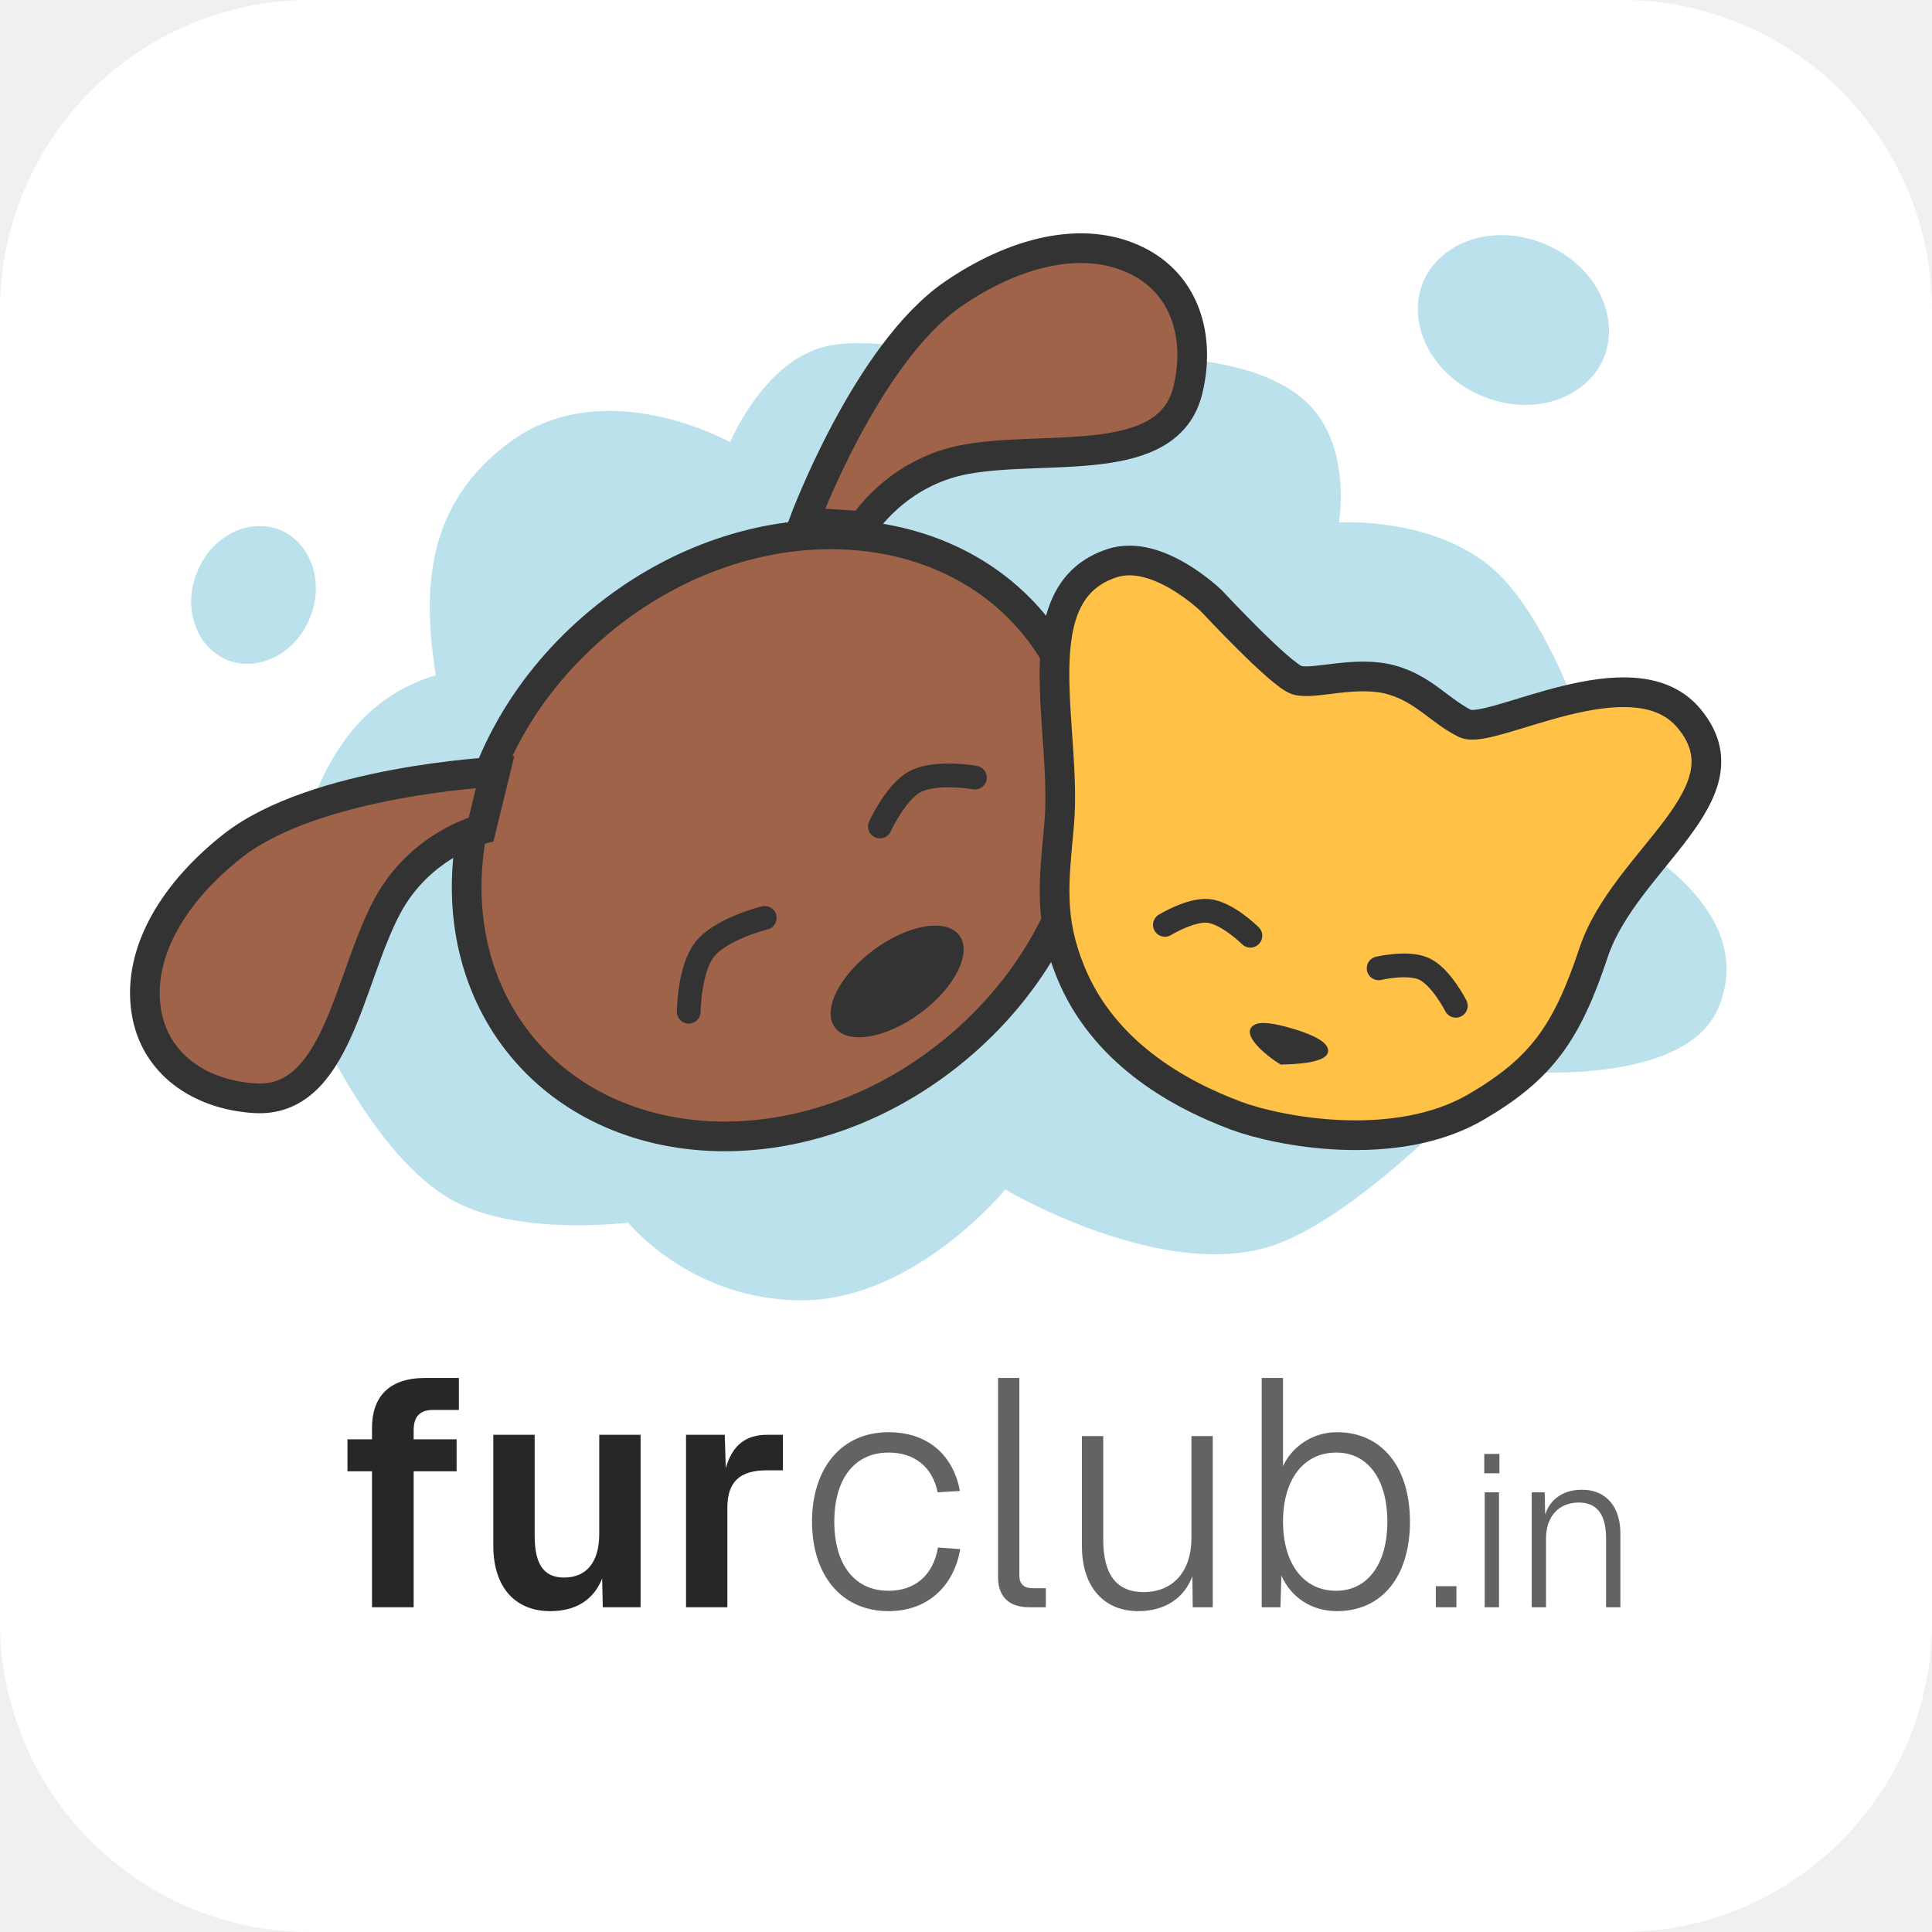
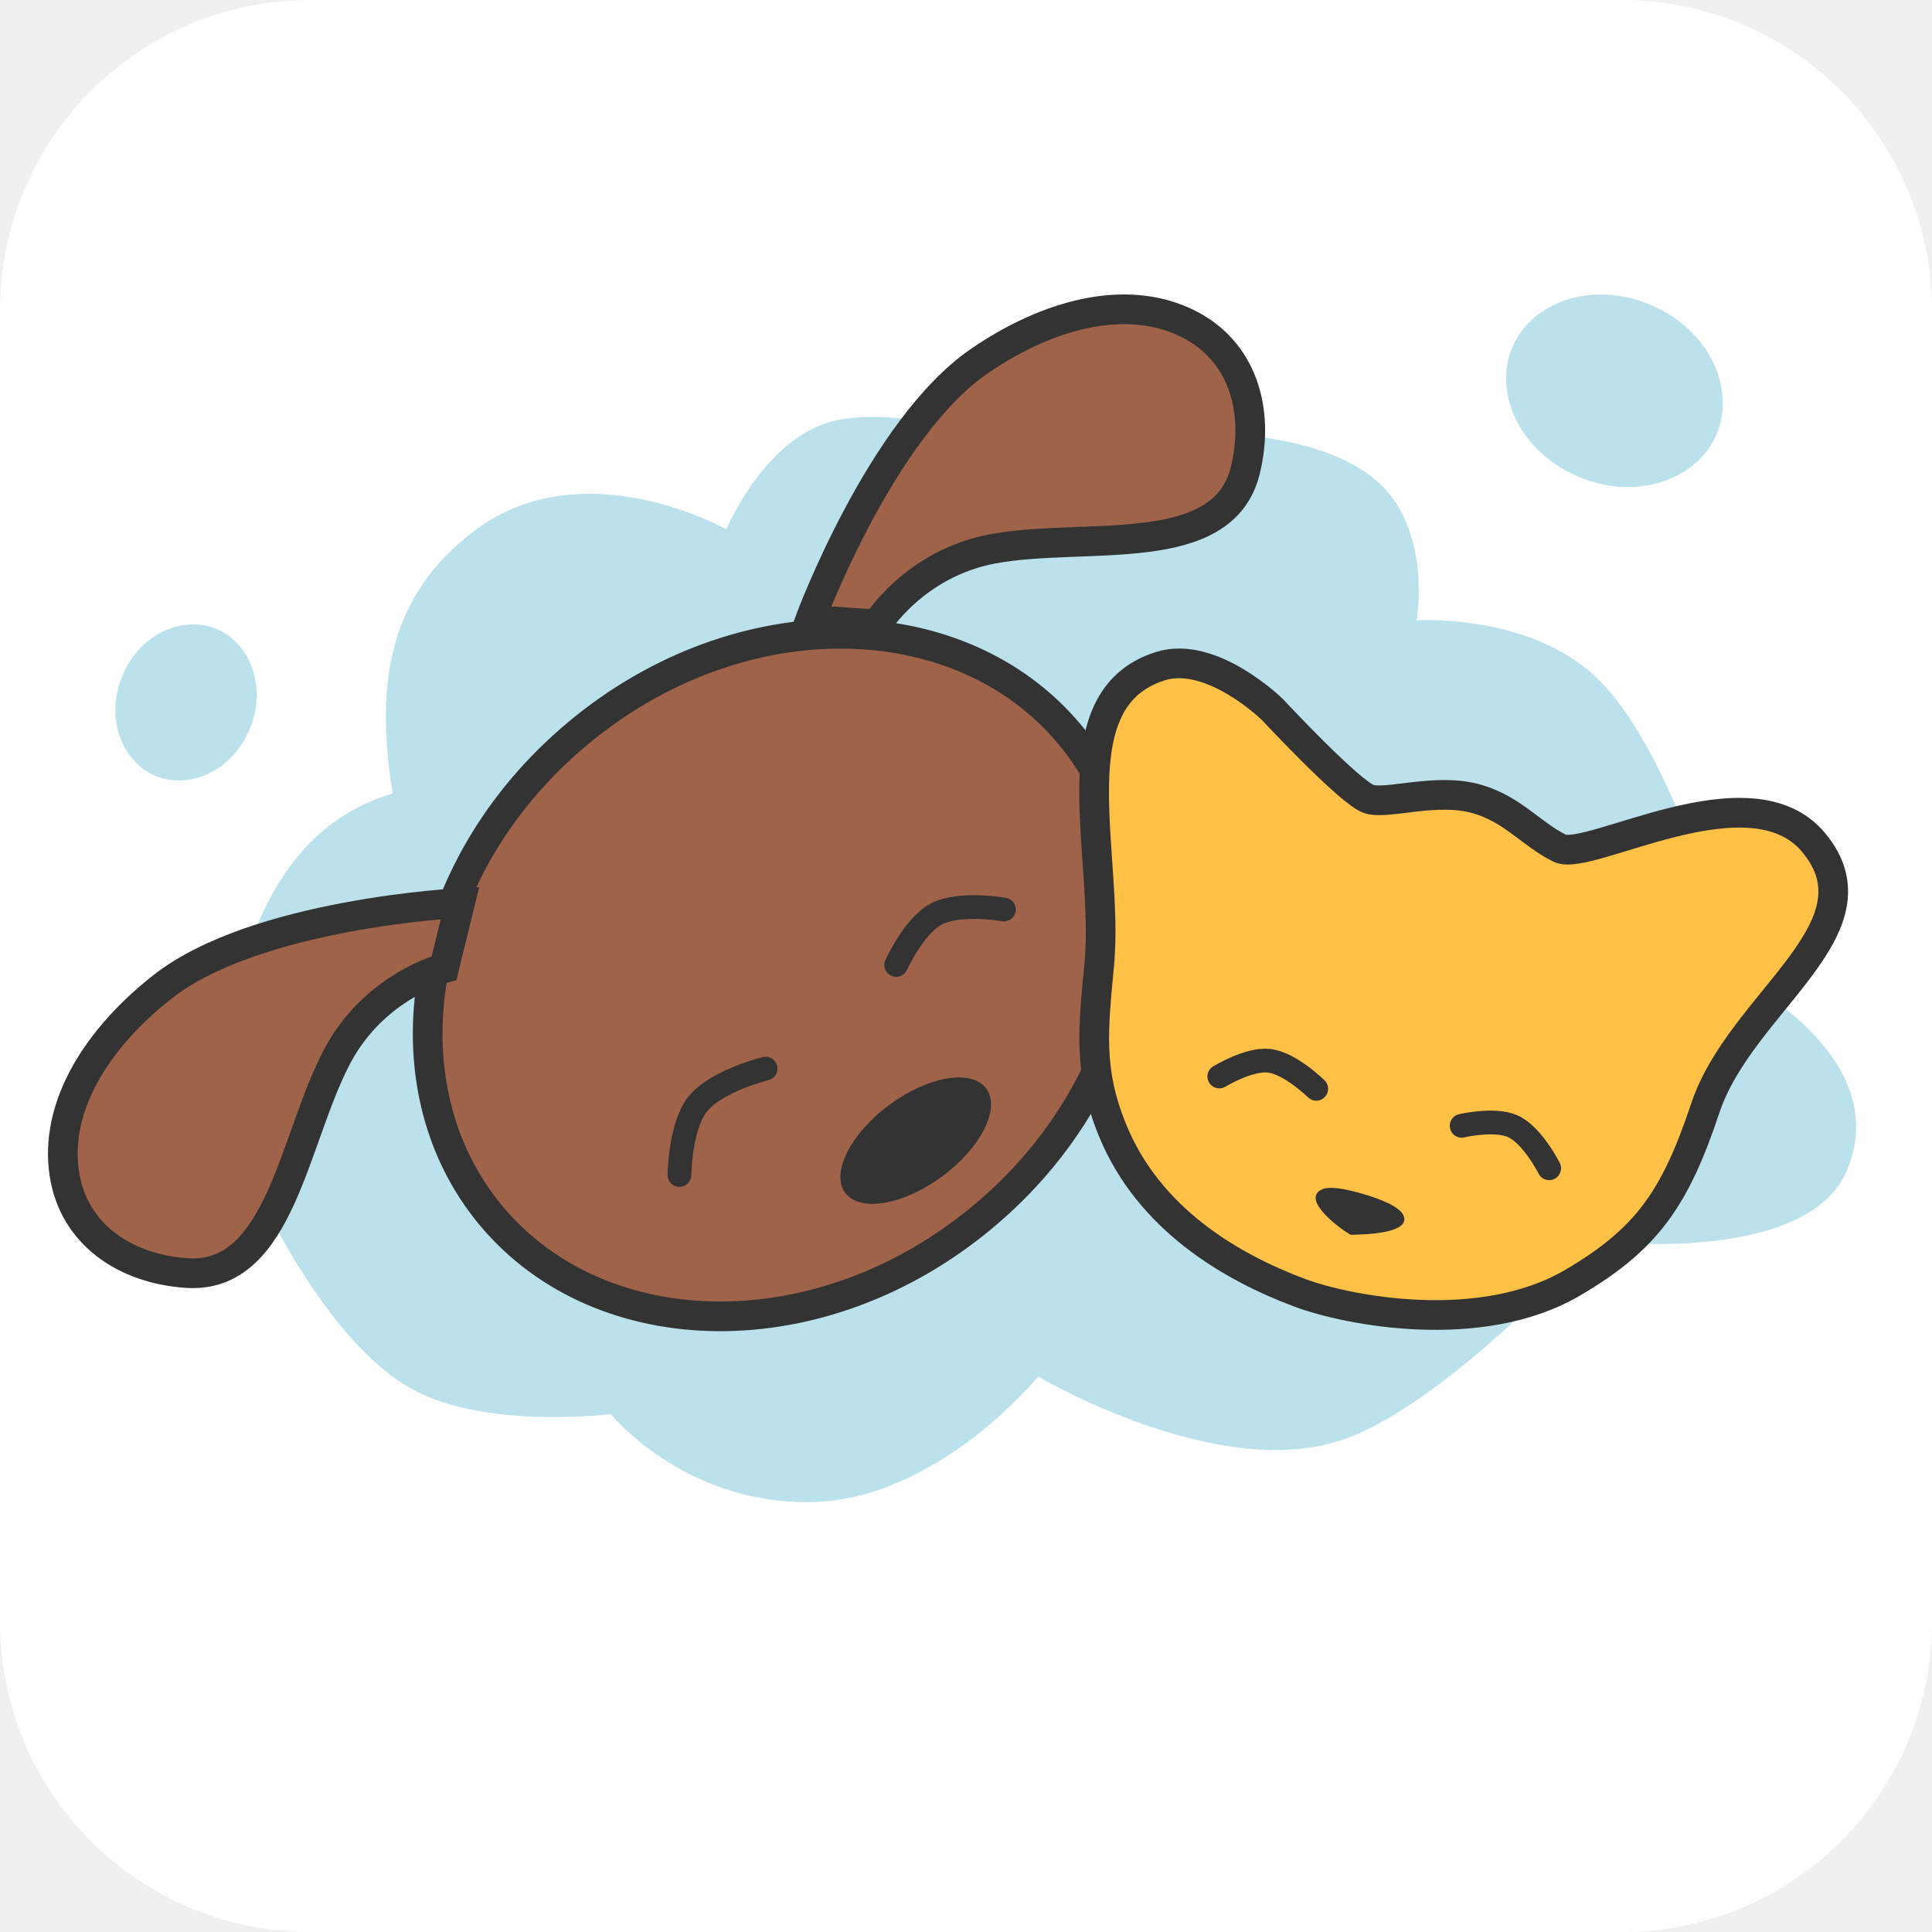
<svg xmlns="http://www.w3.org/2000/svg" width="1627" height="1627" viewBox="0 0 1627 1627" fill="none">
-   <g clip-path="url(#clip0_368_169)">
+   <g clip-path="url(#clip0_499_40)">
    <path d="M1365.63 0H261.365C117.017 0 0 117.017 0 261.365V1365.63C0 1509.98 117.017 1627 261.365 1627H1365.63C1509.98 1627 1627 1509.98 1627 1365.63V261.365C1627 117.017 1509.98 0 1365.63 0Z" fill="white" />
-     <path d="M429.222 372.408C359.493 423.869 355.203 494.625 367.003 568.598C291.91 591.112 265.598 658.622 249 717.616C237.2 780.869 264.019 858.058 264.019 858.058C264.019 858.058 314.673 974.881 382.021 1011.36C437.343 1041.33 528.988 1029.59 528.988 1029.59C528.988 1029.59 582.625 1096.06 677.027 1094.99C771.428 1093.91 846.521 1001.72 846.521 1001.72C846.521 1001.72 981.714 1082.01 1075.02 1047.82C1153.57 1019.03 1259.53 900.942 1259.53 900.942C1259.53 900.942 1417.21 920.317 1447.26 848.41C1483.56 761.571 1361.44 702.607 1361.44 702.607C1361.44 702.607 1320.69 530.716 1254.17 476.399C1203.67 435.172 1127.58 439.949 1127.58 439.949C1127.58 439.949 1139.03 374.226 1099.69 338.103C1031.2 275.222 846.521 310.228 846.521 310.228C846.521 310.228 743.9 279.467 694.191 292.004C642.906 304.937 614.808 372.408 614.808 372.408C614.808 372.408 509.678 313.031 429.222 372.408Z" fill="#BBE2EC" />
-     <path d="M261.112 520.042C248.385 551.751 216.439 565.812 191.492 555.834C166.544 545.856 153.161 513.665 165.888 481.957C178.615 450.249 210.561 436.188 235.509 446.166C260.456 456.144 273.839 488.333 261.112 520.042Z" fill="#BBE2EC" />
-     <path d="M1301.45 205.731C1345.24 224.318 1364.57 268.239 1350.43 301.721C1336.27 335.204 1291.35 351.856 1247.55 333.269C1203.75 314.68 1184.43 270.761 1198.57 237.278C1212.72 203.796 1257.64 187.144 1301.45 205.731Z" fill="#BBE2EC" />
-     <path d="M504.55 523.992C624.819 423.636 787.852 426.905 869.596 524.437C951.34 621.968 925.719 782.652 805.45 883.008C685.18 983.363 522.148 980.096 440.404 882.564C358.661 785.032 384.281 624.347 504.55 523.992Z" fill="#9F634A" stroke="#333333" stroke-width="25" />
-     <path d="M405.2 698.315L417 650C417 650 265.747 657.516 196.021 712.273C148.119 749.891 115.568 800.313 123.077 850.775C129.833 896.179 168.49 921.888 214.257 924.859C283.608 929.361 293.245 825.252 325.819 763.809C353.71 711.199 405.2 698.315 405.2 698.315Z" fill="#9F634A" stroke="#333333" stroke-width="25" />
-     <path d="M726.653 443L677 439.737C677 439.737 729.701 297.504 802.935 247.366C853.249 212.92 911.158 196.993 957.046 219.349C998.334 239.463 1011.23 284.125 1000.29 328.742C983.706 396.349 881.47 374.235 813.038 386.869C754.444 397.687 726.653 443 726.653 443Z" fill="#9F634A" stroke="#333333" stroke-width="25" />
-     <path d="M580 852C580 852 580.38 816.737 593.017 800.055C606.615 782.107 644 773 644 773" stroke="#333333" stroke-width="20" stroke-linecap="round" />
-     <path d="M741 696C741 696 753.933 667.541 770.117 658.533C787.531 648.842 821 654.829 821 654.829" stroke="#333333" stroke-width="20" stroke-linecap="round" />
-     <path d="M807.483 788.01C812.759 795.095 811.946 805.826 806.071 817.599C800.212 829.341 789.384 841.957 774.961 852.636C760.538 863.317 745.295 870.003 732.329 872.2C719.327 874.403 708.792 872.074 703.516 864.99C698.242 857.905 699.054 847.175 704.929 835.401C710.788 823.66 721.616 811.043 736.039 800.364C750.462 789.685 765.705 782.997 778.671 780.8C791.672 778.597 802.208 780.926 807.483 788.01Z" fill="#333333" stroke="#333333" />
-     <path d="M1172.66 572.806C1142.54 563.953 1106.22 577.094 1092.28 572.806C1078.35 568.517 1020.48 506.322 1020.48 506.322C1020.48 506.322 975.212 461.844 936.885 474.153C859.123 499.125 899.374 613.553 891.872 695.049C887.445 743.15 883.349 773.611 901.519 818.365C928.65 885.191 990.47 920.696 1040.84 939.535C1076.21 952.762 1175.11 972.088 1243.4 932.029C1298.28 899.834 1319.49 869.834 1341.99 802.28C1368.29 723.342 1475.63 668.875 1422.37 604.975C1375.18 548.36 1255.19 619.986 1233.75 609.264C1212.32 598.542 1199.31 580.64 1172.66 572.806Z" fill="#FFC146" stroke="#333333" stroke-width="25" stroke-linecap="round" />
-     <path d="M1078.75 896C1071.18 891.93 1041.98 870.078 1057.45 863.099C1062.68 860.742 1073.29 862.331 1087.3 866.396C1100.15 870.128 1115.09 875.857 1117.58 882.675C1122.27 895.528 1086.18 895.734 1078.75 896Z" fill="#333333" stroke="#333333" stroke-linecap="round" />
-     <path d="M981 778.853C981 778.853 1002.56 765.709 1017.44 767.104C1033.44 768.606 1053 788 1053 788" stroke="#333333" stroke-width="20" stroke-linecap="round" />
-     <path d="M1161 815.45C1161 815.45 1185.34 809.728 1198.92 815.773C1213.53 822.279 1226 847 1226 847" stroke="#333333" stroke-width="20" stroke-linecap="round" />
-     <path d="M313.27 1202.58C313.27 1176.47 327.413 1160.42 358.146 1160.42H386.432V1187.35H364.674C353.251 1187.35 348.355 1193.33 348.355 1204.48V1212.1H384.529V1239.02H348.355V1353.53H313.27V1239.02H292.599V1212.1H313.27V1202.58ZM463.305 1356.79C433.659 1356.79 415.437 1336.39 415.437 1301.85V1208.29H450.25V1293.15C450.25 1317.62 458.138 1328.5 475 1328.5C493.767 1328.5 504.646 1315.72 504.646 1291.79V1208.29H539.46V1353.53H507.638L507.094 1329.32C499.751 1347.54 484.792 1356.79 463.305 1356.79ZM577.722 1353.53V1208.29H610.36L611.176 1236.3C616.887 1216.72 628.31 1208.29 645.989 1208.29H659.316V1238.21H645.717C623.415 1238.21 612.535 1247.45 612.535 1269.76V1353.53H577.722Z" fill="#272727" />
-     <path d="M748.284 1356.79C707.758 1356.79 683.824 1325.51 683.824 1281.45C683.824 1237.39 707.758 1206.11 748.284 1206.11C781.193 1206.11 802.68 1225.15 808.391 1255.61L789.625 1256.7C785.273 1235.49 770.314 1223.25 748.284 1223.25C719.726 1223.25 702.591 1245.28 702.591 1281.45C702.591 1317.62 719.726 1339.65 748.284 1339.65C770.314 1339.65 785.817 1326.87 789.897 1303.21L808.663 1304.57C803.224 1335.85 781.193 1356.79 748.284 1356.79ZM866.865 1353.53C850.818 1353.53 840.483 1345.64 840.483 1328.23V1160.42H858.434V1326.87C858.434 1333.94 862.241 1337.48 869.585 1337.48H880.736V1353.53H866.865ZM958.459 1356.79C929.629 1356.79 911.134 1336.39 911.134 1302.12V1209.38H929.085V1296.68C929.085 1326.33 940.508 1340.74 963.082 1340.74C987.833 1340.74 1003.34 1323.34 1003.34 1295.32V1209.38H1021.29V1353.53H1004.42L1004.15 1327.42C997.08 1346.18 980.761 1356.79 958.459 1356.79ZM1125.9 1356.79C1104.14 1356.79 1087.01 1344.82 1079.12 1326.87L1078.3 1353.53H1062.53V1160.42H1080.48V1234.67C1087.55 1219.17 1104.41 1206.11 1125.9 1206.11C1163.71 1206.11 1187.37 1235.49 1187.37 1281.45C1187.37 1327.69 1163.71 1356.79 1125.9 1356.79ZM1125.09 1339.65C1151.74 1339.65 1168.33 1317.08 1168.33 1281.45C1168.33 1245.55 1151.74 1223.25 1125.36 1223.25C1097.62 1223.25 1080.48 1246.09 1080.48 1281.45C1080.48 1316.54 1097.62 1339.65 1125.09 1339.65ZM1209.15 1353.53V1335.81H1226.5V1353.53H1209.15ZM1250.31 1353.53V1256.75H1262.36V1353.53H1250.31ZM1249.94 1240.68V1224.43H1262.73V1240.68H1249.94ZM1289.9 1353.53V1256.75H1300.85L1301.22 1275.56C1305.78 1261.32 1317.83 1254.56 1332.08 1254.56C1354.17 1254.56 1364.58 1270.81 1364.58 1291.26V1353.53H1352.53V1295.64C1352.53 1276.84 1345.95 1265.33 1329.52 1265.33C1312.9 1265.33 1301.95 1276.84 1301.95 1295.64V1353.53H1289.9Z" fill="#636363" />
+     <path d="M401.229 445.74C322.173 504.085 317.308 584.307 330.686 668.177C245.548 693.702 215.715 770.244 196.897 837.13C183.519 908.845 213.926 996.36 213.926 996.36C213.926 996.36 271.357 1128.81 347.714 1170.18C410.436 1204.16 514.342 1190.84 514.342 1190.84C514.342 1190.84 575.155 1266.2 682.186 1264.99C789.216 1263.77 874.354 1159.24 874.354 1159.24C874.354 1159.24 1027.63 1250.27 1133.42 1211.5C1222.48 1178.86 1342.61 1044.98 1342.61 1044.98C1342.61 1044.98 1521.39 1066.95 1555.46 985.421C1596.61 886.965 1458.15 820.113 1458.15 820.113C1458.15 820.113 1411.95 625.226 1336.54 563.643C1279.28 516.9 1193.01 522.316 1193.01 522.316C1193.01 522.316 1206 447.801 1161.39 406.845C1083.74 335.552 874.354 375.241 874.354 375.241C874.354 375.241 758.005 340.366 701.645 354.579C643.5 369.242 611.643 445.74 611.643 445.74C611.643 445.74 492.449 378.42 401.229 445.74Z" fill="#BBE2EC" />
+     <path d="M210.629 613.124C196.201 649.075 159.981 665.017 131.696 653.705C103.411 642.392 88.238 605.894 102.667 569.944C117.096 533.994 153.316 518.052 181.601 529.365C209.887 540.677 225.059 577.174 210.629 613.124Z" fill="#BBE2EC" />
+     <path d="M1390.14 256.766C1439.79 277.839 1461.71 327.636 1445.67 365.597C1429.62 403.559 1378.69 422.439 1329.03 401.365C1279.38 380.29 1257.46 330.495 1273.5 292.533C1289.54 254.571 1340.47 235.692 1390.14 256.766Z" fill="#BBE2EC" />
+     <path d="M486.634 617.602C622.992 503.821 807.835 507.527 900.515 618.107C993.194 728.686 964.146 910.866 827.787 1024.65C691.428 1138.43 506.586 1134.72 413.906 1024.14C321.227 913.564 350.274 731.383 486.634 617.602Z" fill="#9F634A" stroke="#333333" stroke-width="25" />
+     <path d="M373.992 815.246L387.371 760.468C387.371 760.468 215.884 768.989 136.83 831.071C82.519 873.722 45.614 930.89 54.127 988.102C61.787 1039.58 105.616 1068.73 157.506 1072.1C236.134 1077.2 247.061 959.165 283.992 889.502C315.614 829.853 373.992 815.246 373.992 815.246Z" fill="#9F634A" stroke="#333333" stroke-width="25" />
+     <path d="M738.448 525.776L682.152 522.077C682.152 522.077 741.904 360.816 824.935 303.97C881.979 264.917 947.636 246.859 999.663 272.205C1046.47 295.01 1061.09 345.647 1048.69 396.233C1029.89 472.884 913.976 447.812 836.389 462.136C769.957 474.401 738.448 525.776 738.448 525.776Z" fill="#9F634A" stroke="#333333" stroke-width="25" />
+     <path d="M572.176 989.491C572.176 989.491 572.606 949.511 586.934 930.597C602.351 910.248 644.738 899.923 644.738 899.923" stroke="#333333" stroke-width="20" stroke-linecap="round" />
+     <path d="M754.715 812.622C754.715 812.622 769.378 780.355 787.727 770.142C807.471 759.155 845.417 765.943 845.417 765.943" stroke="#333333" stroke-width="20" stroke-linecap="round" />
+     <path d="M830.092 916.941C836.074 924.973 835.153 937.14 828.492 950.488C821.849 963.802 809.572 978.105 793.219 990.213C776.867 1002.32 759.585 1009.9 744.884 1012.39C730.143 1014.89 718.199 1012.25 712.217 1004.22C706.237 996.187 707.158 984.021 713.819 970.672C720.462 957.36 732.739 943.055 749.091 930.947C765.444 918.839 782.726 911.257 797.426 908.766C812.166 906.269 824.112 908.909 830.092 916.941Z" fill="#333333" stroke="#333333" />
+     <path d="M1244.13 672.947C1209.98 662.91 1168.79 677.809 1152.99 672.947C1137.2 668.084 1071.58 597.569 1071.58 597.569C1071.58 597.569 1020.26 547.141 976.807 561.097C888.643 589.409 934.279 719.145 925.773 811.543C920.754 866.08 916.109 900.616 936.71 951.356C967.471 1027.12 1037.56 1067.38 1094.67 1088.74C1134.77 1103.73 1246.9 1125.64 1324.32 1080.23C1386.55 1043.72 1410.59 1009.71 1436.11 933.12C1465.93 843.621 1587.63 781.868 1527.24 709.42C1473.74 645.231 1337.69 726.439 1313.38 714.282C1289.08 702.126 1274.34 681.829 1244.13 672.947Z" fill="#FFC146" stroke="#333333" stroke-width="25" stroke-linecap="round" />
+     <path d="M1137.65 1039.38C1129.07 1034.76 1095.96 1009.99 1113.5 1002.08C1119.43 999.402 1131.46 1001.2 1147.34 1005.81C1161.91 1010.04 1178.85 1016.54 1181.67 1024.27C1186.99 1038.84 1146.07 1039.08 1137.65 1039.38Z" fill="#333333" stroke="#333333" stroke-linecap="round" />
+     <path d="M1026.82 906.56C1026.82 906.56 1051.27 891.657 1068.13 893.239C1086.28 894.942 1108.45 916.93 1108.45 916.93" stroke="#333333" stroke-width="20" stroke-linecap="round" />
+     <path d="M1230.91 948.053C1230.91 948.053 1258.51 941.564 1273.9 948.419C1290.47 955.794 1304.6 983.823 1304.6 983.823" stroke="#333333" stroke-width="20" stroke-linecap="round" />
  </g>
  <defs>
-     <clipPath id="clip0_368_169">
+     <clipPath id="clip0_499_40">
      <rect width="1627" height="1627" fill="white" />
    </clipPath>
  </defs>
</svg>
